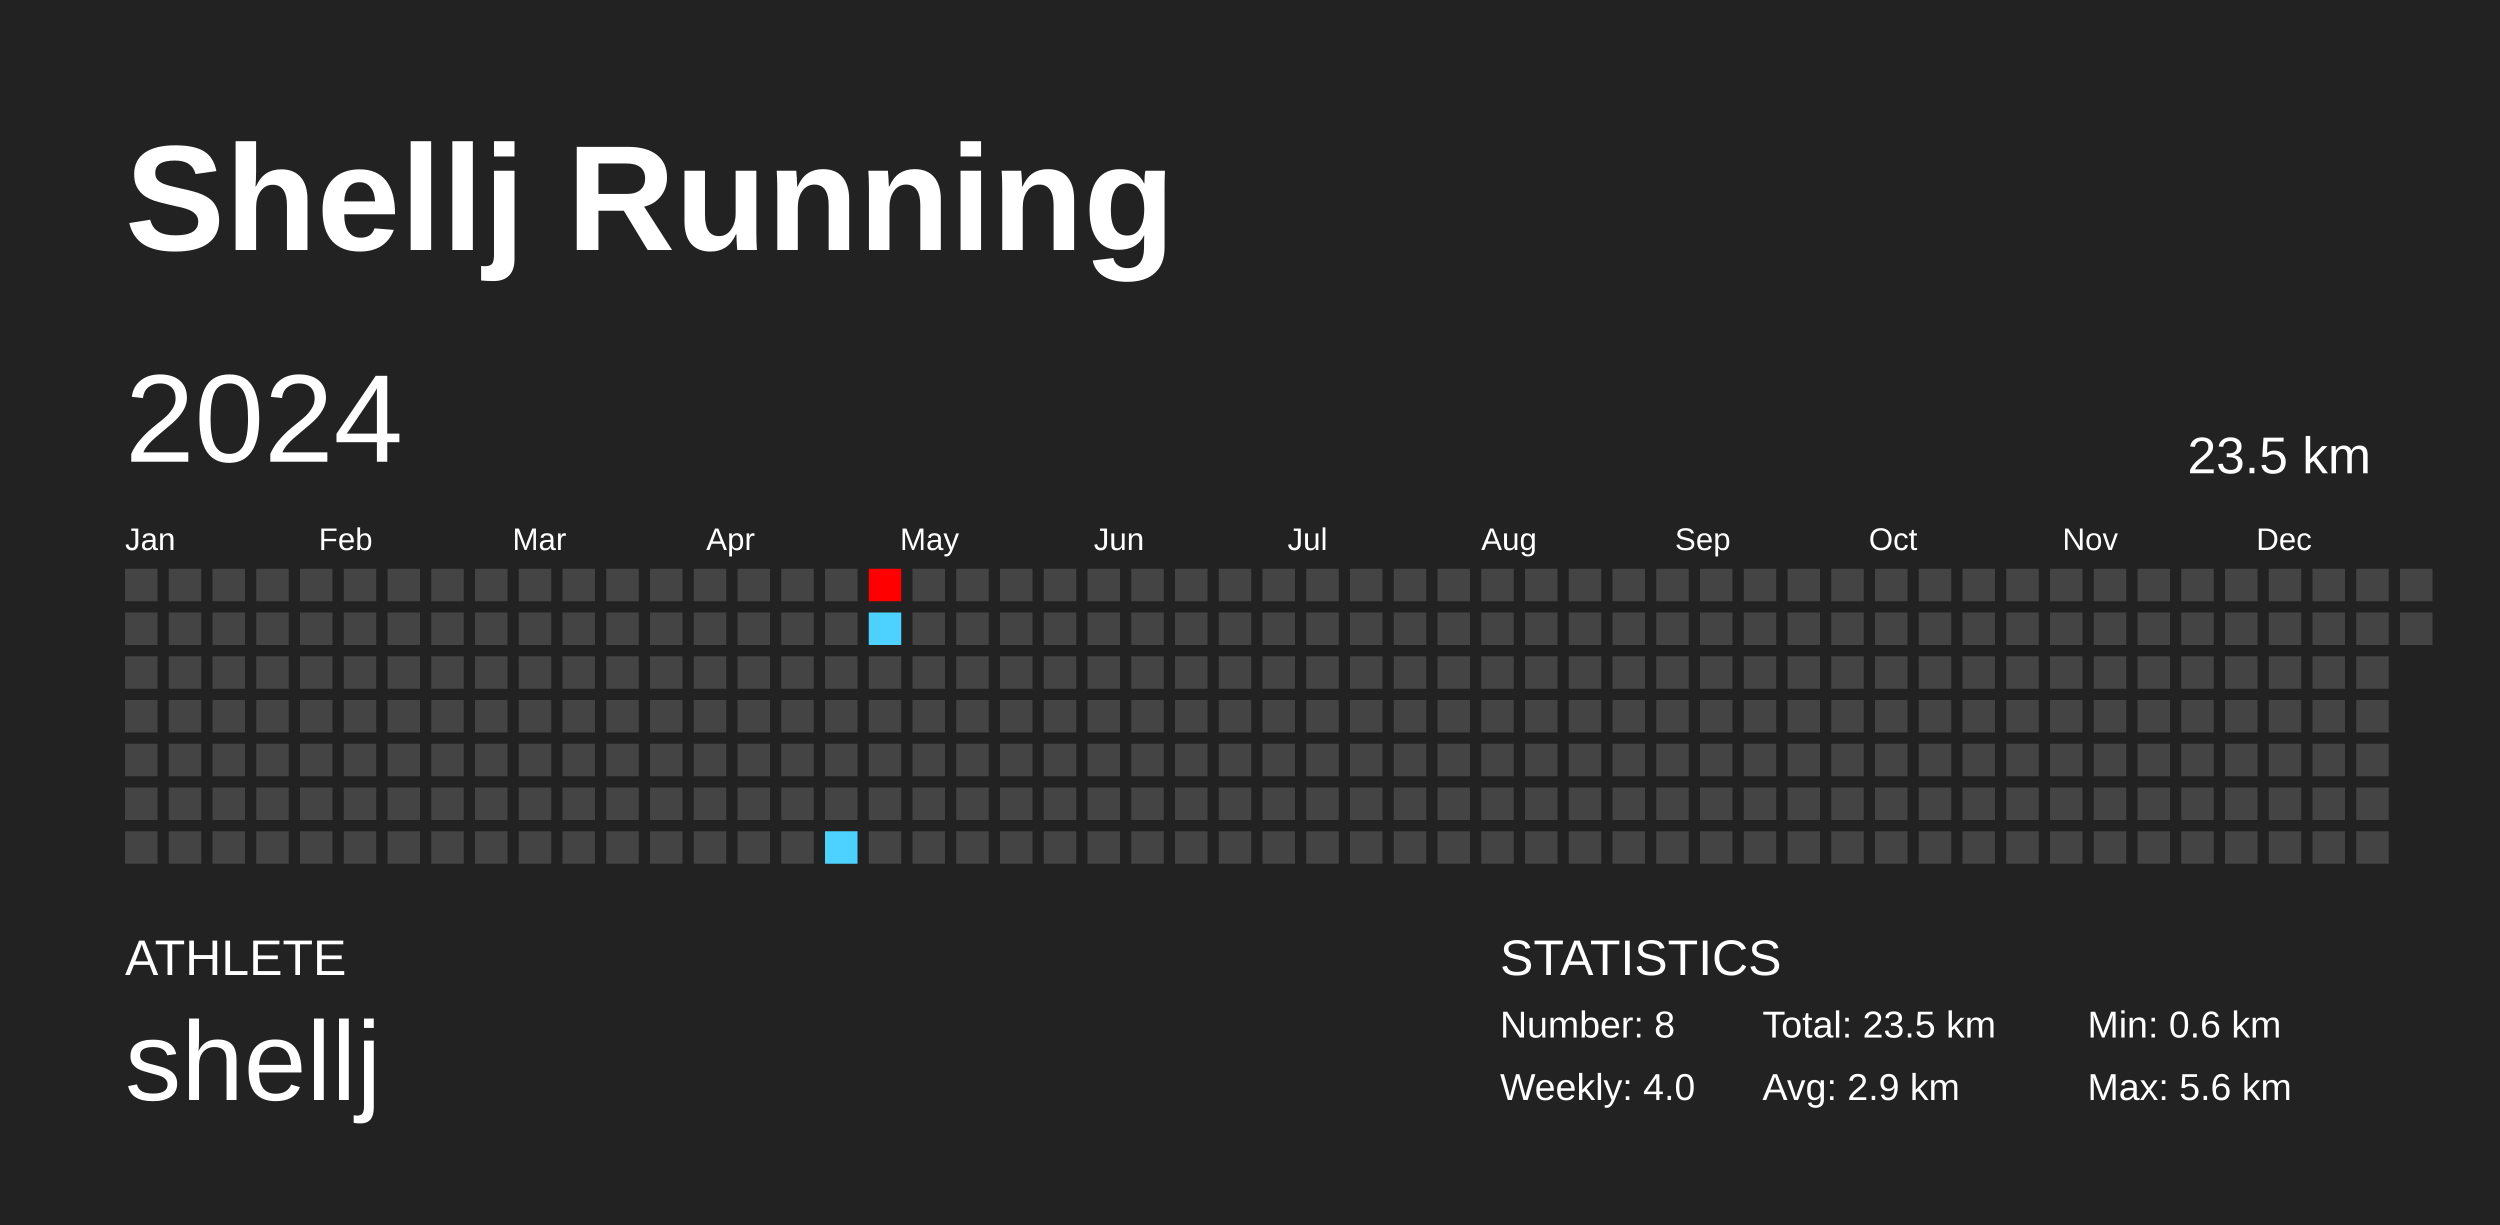
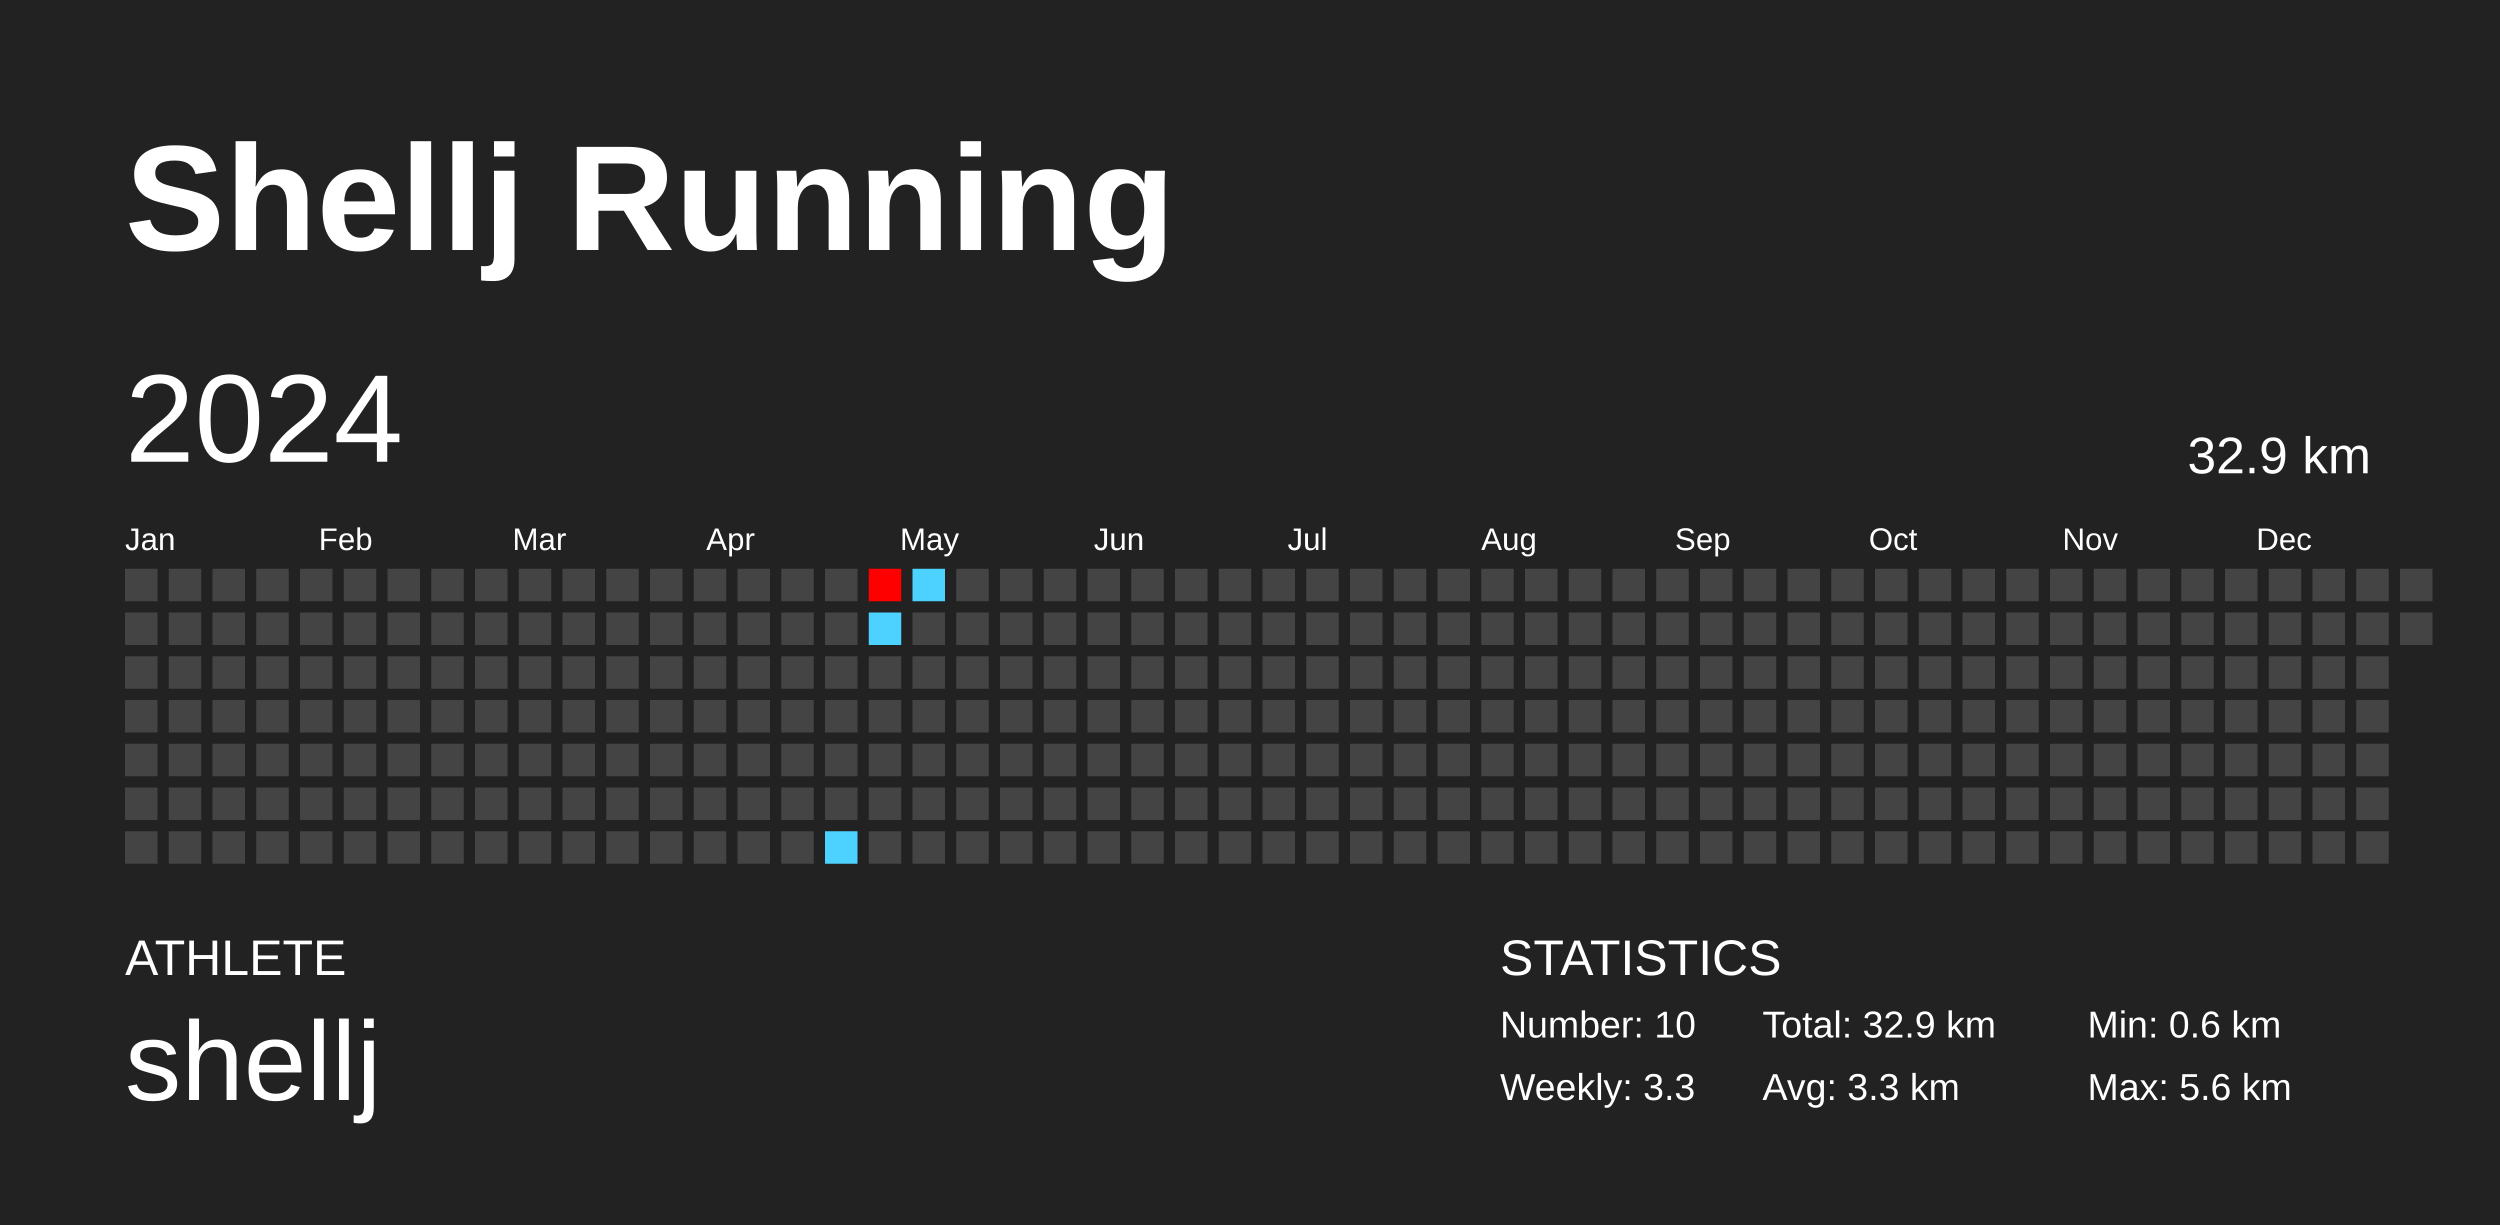
<svg xmlns="http://www.w3.org/2000/svg" baseProfile="full" height="98mm" version="1.1" viewBox="0,0,200,98" width="200mm">
  <defs />
  <rect fill="#222222" height="98" width="200" x="0" y="0" />
  <text fill="#FFFFFF" style="font-size:12px; font-family:Arial; font-weight:bold;" x="10" y="20">Shellj Running</text>
  <text fill="#FFFFFF" style="font-size:4px; font-family:Arial" x="10" y="78">ATHLETE</text>
  <text fill="#FFFFFF" style="font-size:9px; font-family:Arial" x="10" y="88">shellj</text>
  <text fill="#FFFFFF" style="font-size:4px; font-family:Arial" x="120" y="78">STATISTICS</text>
-   <text fill="#FFFFFF" style="font-size:3px; font-family:Arial" x="120" y="83">Number: 8</text>
-   <text fill="#FFFFFF" style="font-size:3px; font-family:Arial" x="120" y="88">Weekly: 4.0</text>
-   <text fill="#FFFFFF" style="font-size:3px; font-family:Arial" x="141" y="83">Total: 23.5 km</text>
-   <text fill="#FFFFFF" style="font-size:3px; font-family:Arial" x="141" y="88">Avg: 2.9 km</text>
+   <text fill="#FFFFFF" style="font-size:3px; font-family:Arial" x="120" y="83">Number: 10</text>
+   <text fill="#FFFFFF" style="font-size:3px; font-family:Arial" x="120" y="88">Weekly: 3.3</text>
+   <text fill="#FFFFFF" style="font-size:3px; font-family:Arial" x="141" y="83">Total: 32.9 km</text>
+   <text fill="#FFFFFF" style="font-size:3px; font-family:Arial" x="141" y="88">Avg: 3.3 km</text>
  <text fill="#FFFFFF" style="font-size:3px; font-family:Arial" x="167" y="83">Min: 0.6 km</text>
  <text fill="#FFFFFF" style="font-size:3px; font-family:Arial" x="167" y="88">Max: 5.6 km</text>
  <text dominant-baseline="hanging" fill="#FFFFFF" style="font-size:10.0px; font-family:Arial;" x="10" y="30">2024</text>
-   <text dominant-baseline="hanging" fill="#FFFFFF" style="font-size:4.125px; font-family:Arial;" x="175" y="35">23.5 km</text>
+   <text dominant-baseline="hanging" fill="#FFFFFF" style="font-size:4.125px; font-family:Arial;" x="175" y="35">32.9 km</text>
  <text fill="#FFFFFF" style="font-size:2.5px; font-family:Arial" x="10.0" y="44">Jan</text>
  <text fill="#FFFFFF" style="font-size:2.5px; font-family:Arial" x="25.5" y="44">Feb</text>
  <text fill="#FFFFFF" style="font-size:2.5px; font-family:Arial" x="41.0" y="44">Mar</text>
  <text fill="#FFFFFF" style="font-size:2.5px; font-family:Arial" x="56.5" y="44">Apr</text>
  <text fill="#FFFFFF" style="font-size:2.5px; font-family:Arial" x="72.0" y="44">May</text>
  <text fill="#FFFFFF" style="font-size:2.5px; font-family:Arial" x="87.5" y="44">Jun</text>
  <text fill="#FFFFFF" style="font-size:2.5px; font-family:Arial" x="103.0" y="44">Jul</text>
  <text fill="#FFFFFF" style="font-size:2.5px; font-family:Arial" x="118.5" y="44">Aug</text>
  <text fill="#FFFFFF" style="font-size:2.5px; font-family:Arial" x="134.0" y="44">Sep</text>
  <text fill="#FFFFFF" style="font-size:2.5px; font-family:Arial" x="149.5" y="44">Oct</text>
  <text fill="#FFFFFF" style="font-size:2.5px; font-family:Arial" x="165.0" y="44">Nov</text>
  <text fill="#FFFFFF" style="font-size:2.5px; font-family:Arial" x="180.5" y="44">Dec</text>
  <rect fill="#444444" height="2.6" width="2.6" x="10.0" y="45.5" />
  <rect fill="#444444" height="2.6" width="2.6" x="10.0" y="49.0" />
  <rect fill="#444444" height="2.6" width="2.6" x="10.0" y="52.5" />
  <rect fill="#444444" height="2.6" width="2.6" x="10.0" y="56.0" />
  <rect fill="#444444" height="2.6" width="2.6" x="10.0" y="59.5" />
  <rect fill="#444444" height="2.6" width="2.6" x="10.0" y="63.0" />
  <rect fill="#444444" height="2.6" width="2.6" x="10.0" y="66.5" />
  <rect fill="#444444" height="2.6" width="2.6" x="13.5" y="45.5" />
  <rect fill="#444444" height="2.6" width="2.6" x="13.5" y="49.0" />
  <rect fill="#444444" height="2.6" width="2.6" x="13.5" y="52.5" />
  <rect fill="#444444" height="2.6" width="2.6" x="13.5" y="56.0" />
  <rect fill="#444444" height="2.6" width="2.6" x="13.5" y="59.5" />
  <rect fill="#444444" height="2.6" width="2.6" x="13.5" y="63.0" />
  <rect fill="#444444" height="2.6" width="2.6" x="13.5" y="66.5" />
  <rect fill="#444444" height="2.6" width="2.6" x="17.0" y="45.5" />
  <rect fill="#444444" height="2.6" width="2.6" x="17.0" y="49.0" />
  <rect fill="#444444" height="2.6" width="2.6" x="17.0" y="52.5" />
  <rect fill="#444444" height="2.6" width="2.6" x="17.0" y="56.0" />
  <rect fill="#444444" height="2.6" width="2.6" x="17.0" y="59.5" />
  <rect fill="#444444" height="2.6" width="2.6" x="17.0" y="63.0" />
  <rect fill="#444444" height="2.6" width="2.6" x="17.0" y="66.5" />
  <rect fill="#444444" height="2.6" width="2.6" x="20.5" y="45.5" />
  <rect fill="#444444" height="2.6" width="2.6" x="20.5" y="49.0" />
  <rect fill="#444444" height="2.6" width="2.6" x="20.5" y="52.5" />
  <rect fill="#444444" height="2.6" width="2.6" x="20.5" y="56.0" />
  <rect fill="#444444" height="2.6" width="2.6" x="20.5" y="59.5" />
  <rect fill="#444444" height="2.6" width="2.6" x="20.5" y="63.0" />
  <rect fill="#444444" height="2.6" width="2.6" x="20.5" y="66.5" />
  <rect fill="#444444" height="2.6" width="2.6" x="24.0" y="45.5" />
  <rect fill="#444444" height="2.6" width="2.6" x="24.0" y="49.0" />
  <rect fill="#444444" height="2.6" width="2.6" x="24.0" y="52.5" />
  <rect fill="#444444" height="2.6" width="2.6" x="24.0" y="56.0" />
  <rect fill="#444444" height="2.6" width="2.6" x="24.0" y="59.5" />
  <rect fill="#444444" height="2.6" width="2.6" x="24.0" y="63.0" />
  <rect fill="#444444" height="2.6" width="2.6" x="24.0" y="66.5" />
  <rect fill="#444444" height="2.6" width="2.6" x="27.5" y="45.5" />
  <rect fill="#444444" height="2.6" width="2.6" x="27.5" y="49.0" />
  <rect fill="#444444" height="2.6" width="2.6" x="27.5" y="52.5" />
  <rect fill="#444444" height="2.6" width="2.6" x="27.5" y="56.0" />
  <rect fill="#444444" height="2.6" width="2.6" x="27.5" y="59.5" />
  <rect fill="#444444" height="2.6" width="2.6" x="27.5" y="63.0" />
  <rect fill="#444444" height="2.6" width="2.6" x="27.5" y="66.5" />
  <rect fill="#444444" height="2.6" width="2.6" x="31.0" y="45.5" />
  <rect fill="#444444" height="2.6" width="2.6" x="31.0" y="49.0" />
  <rect fill="#444444" height="2.6" width="2.6" x="31.0" y="52.5" />
  <rect fill="#444444" height="2.6" width="2.6" x="31.0" y="56.0" />
  <rect fill="#444444" height="2.6" width="2.6" x="31.0" y="59.5" />
  <rect fill="#444444" height="2.6" width="2.6" x="31.0" y="63.0" />
  <rect fill="#444444" height="2.6" width="2.6" x="31.0" y="66.5" />
  <rect fill="#444444" height="2.6" width="2.6" x="34.5" y="45.5" />
  <rect fill="#444444" height="2.6" width="2.6" x="34.5" y="49.0" />
  <rect fill="#444444" height="2.6" width="2.6" x="34.5" y="52.5" />
  <rect fill="#444444" height="2.6" width="2.6" x="34.5" y="56.0" />
  <rect fill="#444444" height="2.6" width="2.6" x="34.5" y="59.5" />
  <rect fill="#444444" height="2.6" width="2.6" x="34.5" y="63.0" />
  <rect fill="#444444" height="2.6" width="2.6" x="34.5" y="66.5" />
  <rect fill="#444444" height="2.6" width="2.6" x="38.0" y="45.5" />
  <rect fill="#444444" height="2.6" width="2.6" x="38.0" y="49.0" />
  <rect fill="#444444" height="2.6" width="2.6" x="38.0" y="52.5" />
  <rect fill="#444444" height="2.6" width="2.6" x="38.0" y="56.0" />
  <rect fill="#444444" height="2.6" width="2.6" x="38.0" y="59.5" />
  <rect fill="#444444" height="2.6" width="2.6" x="38.0" y="63.0" />
  <rect fill="#444444" height="2.6" width="2.6" x="38.0" y="66.5" />
  <rect fill="#444444" height="2.6" width="2.6" x="41.5" y="45.5" />
  <rect fill="#444444" height="2.6" width="2.6" x="41.5" y="49.0" />
  <rect fill="#444444" height="2.6" width="2.6" x="41.5" y="52.5" />
  <rect fill="#444444" height="2.6" width="2.6" x="41.5" y="56.0" />
  <rect fill="#444444" height="2.6" width="2.6" x="41.5" y="59.5" />
  <rect fill="#444444" height="2.6" width="2.6" x="41.5" y="63.0" />
  <rect fill="#444444" height="2.6" width="2.6" x="41.5" y="66.5" />
  <rect fill="#444444" height="2.6" width="2.6" x="45.0" y="45.5" />
  <rect fill="#444444" height="2.6" width="2.6" x="45.0" y="49.0" />
  <rect fill="#444444" height="2.6" width="2.6" x="45.0" y="52.5" />
  <rect fill="#444444" height="2.6" width="2.6" x="45.0" y="56.0" />
  <rect fill="#444444" height="2.6" width="2.6" x="45.0" y="59.5" />
  <rect fill="#444444" height="2.6" width="2.6" x="45.0" y="63.0" />
  <rect fill="#444444" height="2.6" width="2.6" x="45.0" y="66.5" />
  <rect fill="#444444" height="2.6" width="2.6" x="48.5" y="45.5" />
  <rect fill="#444444" height="2.6" width="2.6" x="48.5" y="49.0" />
  <rect fill="#444444" height="2.6" width="2.6" x="48.5" y="52.5" />
  <rect fill="#444444" height="2.6" width="2.6" x="48.5" y="56.0" />
  <rect fill="#444444" height="2.6" width="2.6" x="48.5" y="59.5" />
  <rect fill="#444444" height="2.6" width="2.6" x="48.5" y="63.0" />
  <rect fill="#444444" height="2.6" width="2.6" x="48.5" y="66.5" />
  <rect fill="#444444" height="2.6" width="2.6" x="52.0" y="45.5" />
  <rect fill="#444444" height="2.6" width="2.6" x="52.0" y="49.0" />
  <rect fill="#444444" height="2.6" width="2.6" x="52.0" y="52.5" />
  <rect fill="#444444" height="2.6" width="2.6" x="52.0" y="56.0" />
  <rect fill="#444444" height="2.6" width="2.6" x="52.0" y="59.5" />
  <rect fill="#444444" height="2.6" width="2.6" x="52.0" y="63.0" />
  <rect fill="#444444" height="2.6" width="2.6" x="52.0" y="66.5" />
  <rect fill="#444444" height="2.6" width="2.6" x="55.5" y="45.5" />
  <rect fill="#444444" height="2.6" width="2.6" x="55.5" y="49.0" />
  <rect fill="#444444" height="2.6" width="2.6" x="55.5" y="52.5" />
  <rect fill="#444444" height="2.6" width="2.6" x="55.5" y="56.0" />
  <rect fill="#444444" height="2.6" width="2.6" x="55.5" y="59.5" />
  <rect fill="#444444" height="2.6" width="2.6" x="55.5" y="63.0" />
  <rect fill="#444444" height="2.6" width="2.6" x="55.5" y="66.5" />
  <rect fill="#444444" height="2.6" width="2.6" x="59.0" y="45.5" />
  <rect fill="#444444" height="2.6" width="2.6" x="59.0" y="49.0" />
  <rect fill="#444444" height="2.6" width="2.6" x="59.0" y="52.5" />
  <rect fill="#444444" height="2.6" width="2.6" x="59.0" y="56.0" />
  <rect fill="#444444" height="2.6" width="2.6" x="59.0" y="59.5" />
  <rect fill="#444444" height="2.6" width="2.6" x="59.0" y="63.0" />
  <rect fill="#444444" height="2.6" width="2.6" x="59.0" y="66.5" />
  <rect fill="#444444" height="2.6" width="2.6" x="62.5" y="45.5" />
  <rect fill="#444444" height="2.6" width="2.6" x="62.5" y="49.0" />
  <rect fill="#444444" height="2.6" width="2.6" x="62.5" y="52.5" />
  <rect fill="#444444" height="2.6" width="2.6" x="62.5" y="56.0" />
  <rect fill="#444444" height="2.6" width="2.6" x="62.5" y="59.5" />
  <rect fill="#444444" height="2.6" width="2.6" x="62.5" y="63.0" />
  <rect fill="#444444" height="2.6" width="2.6" x="62.5" y="66.5" />
  <rect fill="#444444" height="2.6" width="2.6" x="66.0" y="45.5" />
  <rect fill="#444444" height="2.6" width="2.6" x="66.0" y="49.0" />
  <rect fill="#444444" height="2.6" width="2.6" x="66.0" y="52.5" />
  <rect fill="#444444" height="2.6" width="2.6" x="66.0" y="56.0" />
  <rect fill="#444444" height="2.6" width="2.6" x="66.0" y="59.5" />
  <rect fill="#444444" height="2.6" width="2.6" x="66.0" y="63.0" />
  <rect fill="#4dd2ff" height="2.6" width="2.6" x="66.0" y="66.5" />
  <rect fill="#ff0000" height="2.6" width="2.6" x="69.5" y="45.5" />
  <rect fill="#4dd2ff" height="2.6" width="2.6" x="69.5" y="49.0" />
  <rect fill="#444444" height="2.6" width="2.6" x="69.5" y="52.5" />
  <rect fill="#444444" height="2.6" width="2.6" x="69.5" y="56.0" />
  <rect fill="#444444" height="2.6" width="2.6" x="69.5" y="59.5" />
  <rect fill="#444444" height="2.6" width="2.6" x="69.5" y="63.0" />
  <rect fill="#444444" height="2.6" width="2.6" x="69.5" y="66.5" />
-   <rect fill="#444444" height="2.6" width="2.6" x="73.0" y="45.5" />
+   <rect fill="#4dd2ff" height="2.6" width="2.6" x="73.0" y="45.5" />
  <rect fill="#444444" height="2.6" width="2.6" x="73.0" y="49.0" />
  <rect fill="#444444" height="2.6" width="2.6" x="73.0" y="52.5" />
  <rect fill="#444444" height="2.6" width="2.6" x="73.0" y="56.0" />
  <rect fill="#444444" height="2.6" width="2.6" x="73.0" y="59.5" />
  <rect fill="#444444" height="2.6" width="2.6" x="73.0" y="63.0" />
  <rect fill="#444444" height="2.6" width="2.6" x="73.0" y="66.5" />
  <rect fill="#444444" height="2.6" width="2.6" x="76.5" y="45.5" />
  <rect fill="#444444" height="2.6" width="2.6" x="76.5" y="49.0" />
  <rect fill="#444444" height="2.6" width="2.6" x="76.5" y="52.5" />
  <rect fill="#444444" height="2.6" width="2.6" x="76.5" y="56.0" />
  <rect fill="#444444" height="2.6" width="2.6" x="76.5" y="59.5" />
  <rect fill="#444444" height="2.6" width="2.6" x="76.5" y="63.0" />
  <rect fill="#444444" height="2.6" width="2.6" x="76.5" y="66.5" />
  <rect fill="#444444" height="2.6" width="2.6" x="80.0" y="45.5" />
  <rect fill="#444444" height="2.6" width="2.6" x="80.0" y="49.0" />
  <rect fill="#444444" height="2.6" width="2.6" x="80.0" y="52.5" />
  <rect fill="#444444" height="2.6" width="2.6" x="80.0" y="56.0" />
  <rect fill="#444444" height="2.6" width="2.6" x="80.0" y="59.5" />
  <rect fill="#444444" height="2.6" width="2.6" x="80.0" y="63.0" />
  <rect fill="#444444" height="2.6" width="2.6" x="80.0" y="66.5" />
  <rect fill="#444444" height="2.6" width="2.6" x="83.5" y="45.5" />
  <rect fill="#444444" height="2.6" width="2.6" x="83.5" y="49.0" />
  <rect fill="#444444" height="2.6" width="2.6" x="83.5" y="52.5" />
  <rect fill="#444444" height="2.6" width="2.6" x="83.5" y="56.0" />
  <rect fill="#444444" height="2.6" width="2.6" x="83.5" y="59.5" />
  <rect fill="#444444" height="2.6" width="2.6" x="83.5" y="63.0" />
  <rect fill="#444444" height="2.6" width="2.6" x="83.5" y="66.5" />
  <rect fill="#444444" height="2.6" width="2.6" x="87.0" y="45.5" />
  <rect fill="#444444" height="2.6" width="2.6" x="87.0" y="49.0" />
  <rect fill="#444444" height="2.6" width="2.6" x="87.0" y="52.5" />
  <rect fill="#444444" height="2.6" width="2.6" x="87.0" y="56.0" />
  <rect fill="#444444" height="2.6" width="2.6" x="87.0" y="59.5" />
  <rect fill="#444444" height="2.6" width="2.6" x="87.0" y="63.0" />
  <rect fill="#444444" height="2.6" width="2.6" x="87.0" y="66.5" />
  <rect fill="#444444" height="2.6" width="2.6" x="90.5" y="45.5" />
  <rect fill="#444444" height="2.6" width="2.6" x="90.5" y="49.0" />
  <rect fill="#444444" height="2.6" width="2.6" x="90.5" y="52.5" />
  <rect fill="#444444" height="2.6" width="2.6" x="90.5" y="56.0" />
  <rect fill="#444444" height="2.6" width="2.6" x="90.5" y="59.5" />
  <rect fill="#444444" height="2.6" width="2.6" x="90.5" y="63.0" />
  <rect fill="#444444" height="2.6" width="2.6" x="90.5" y="66.5" />
  <rect fill="#444444" height="2.6" width="2.6" x="94.0" y="45.5" />
  <rect fill="#444444" height="2.6" width="2.6" x="94.0" y="49.0" />
  <rect fill="#444444" height="2.6" width="2.6" x="94.0" y="52.5" />
  <rect fill="#444444" height="2.6" width="2.6" x="94.0" y="56.0" />
  <rect fill="#444444" height="2.6" width="2.6" x="94.0" y="59.5" />
  <rect fill="#444444" height="2.6" width="2.6" x="94.0" y="63.0" />
  <rect fill="#444444" height="2.6" width="2.6" x="94.0" y="66.5" />
  <rect fill="#444444" height="2.6" width="2.6" x="97.5" y="45.5" />
  <rect fill="#444444" height="2.6" width="2.6" x="97.5" y="49.0" />
  <rect fill="#444444" height="2.6" width="2.6" x="97.5" y="52.5" />
  <rect fill="#444444" height="2.6" width="2.6" x="97.5" y="56.0" />
  <rect fill="#444444" height="2.6" width="2.6" x="97.5" y="59.5" />
  <rect fill="#444444" height="2.6" width="2.6" x="97.5" y="63.0" />
  <rect fill="#444444" height="2.6" width="2.6" x="97.5" y="66.5" />
  <rect fill="#444444" height="2.6" width="2.6" x="101.0" y="45.5" />
  <rect fill="#444444" height="2.6" width="2.6" x="101.0" y="49.0" />
  <rect fill="#444444" height="2.6" width="2.6" x="101.0" y="52.5" />
  <rect fill="#444444" height="2.6" width="2.6" x="101.0" y="56.0" />
  <rect fill="#444444" height="2.6" width="2.6" x="101.0" y="59.5" />
  <rect fill="#444444" height="2.6" width="2.6" x="101.0" y="63.0" />
  <rect fill="#444444" height="2.6" width="2.6" x="101.0" y="66.5" />
  <rect fill="#444444" height="2.6" width="2.6" x="104.5" y="45.5" />
  <rect fill="#444444" height="2.6" width="2.6" x="104.5" y="49.0" />
  <rect fill="#444444" height="2.6" width="2.6" x="104.5" y="52.5" />
  <rect fill="#444444" height="2.6" width="2.6" x="104.5" y="56.0" />
  <rect fill="#444444" height="2.6" width="2.6" x="104.5" y="59.5" />
  <rect fill="#444444" height="2.6" width="2.6" x="104.5" y="63.0" />
  <rect fill="#444444" height="2.6" width="2.6" x="104.5" y="66.5" />
  <rect fill="#444444" height="2.6" width="2.6" x="108.0" y="45.5" />
  <rect fill="#444444" height="2.6" width="2.6" x="108.0" y="49.0" />
  <rect fill="#444444" height="2.6" width="2.6" x="108.0" y="52.5" />
  <rect fill="#444444" height="2.6" width="2.6" x="108.0" y="56.0" />
  <rect fill="#444444" height="2.6" width="2.6" x="108.0" y="59.5" />
  <rect fill="#444444" height="2.6" width="2.6" x="108.0" y="63.0" />
  <rect fill="#444444" height="2.6" width="2.6" x="108.0" y="66.5" />
  <rect fill="#444444" height="2.6" width="2.6" x="111.5" y="45.5" />
  <rect fill="#444444" height="2.6" width="2.6" x="111.5" y="49.0" />
  <rect fill="#444444" height="2.6" width="2.6" x="111.5" y="52.5" />
  <rect fill="#444444" height="2.6" width="2.6" x="111.5" y="56.0" />
  <rect fill="#444444" height="2.6" width="2.6" x="111.5" y="59.5" />
  <rect fill="#444444" height="2.6" width="2.6" x="111.5" y="63.0" />
  <rect fill="#444444" height="2.6" width="2.6" x="111.5" y="66.5" />
  <rect fill="#444444" height="2.6" width="2.6" x="115.0" y="45.5" />
  <rect fill="#444444" height="2.6" width="2.6" x="115.0" y="49.0" />
  <rect fill="#444444" height="2.6" width="2.6" x="115.0" y="52.5" />
  <rect fill="#444444" height="2.6" width="2.6" x="115.0" y="56.0" />
  <rect fill="#444444" height="2.6" width="2.6" x="115.0" y="59.5" />
  <rect fill="#444444" height="2.6" width="2.6" x="115.0" y="63.0" />
  <rect fill="#444444" height="2.6" width="2.6" x="115.0" y="66.5" />
  <rect fill="#444444" height="2.6" width="2.6" x="118.5" y="45.5" />
  <rect fill="#444444" height="2.6" width="2.6" x="118.5" y="49.0" />
  <rect fill="#444444" height="2.6" width="2.6" x="118.5" y="52.5" />
  <rect fill="#444444" height="2.6" width="2.6" x="118.5" y="56.0" />
  <rect fill="#444444" height="2.6" width="2.6" x="118.5" y="59.5" />
  <rect fill="#444444" height="2.6" width="2.6" x="118.5" y="63.0" />
  <rect fill="#444444" height="2.6" width="2.6" x="118.5" y="66.5" />
  <rect fill="#444444" height="2.6" width="2.6" x="122.0" y="45.5" />
  <rect fill="#444444" height="2.6" width="2.6" x="122.0" y="49.0" />
  <rect fill="#444444" height="2.6" width="2.6" x="122.0" y="52.5" />
  <rect fill="#444444" height="2.6" width="2.6" x="122.0" y="56.0" />
  <rect fill="#444444" height="2.6" width="2.6" x="122.0" y="59.5" />
  <rect fill="#444444" height="2.6" width="2.6" x="122.0" y="63.0" />
  <rect fill="#444444" height="2.6" width="2.6" x="122.0" y="66.5" />
  <rect fill="#444444" height="2.6" width="2.6" x="125.5" y="45.5" />
  <rect fill="#444444" height="2.6" width="2.6" x="125.5" y="49.0" />
  <rect fill="#444444" height="2.6" width="2.6" x="125.5" y="52.5" />
  <rect fill="#444444" height="2.6" width="2.6" x="125.5" y="56.0" />
  <rect fill="#444444" height="2.6" width="2.6" x="125.5" y="59.5" />
  <rect fill="#444444" height="2.6" width="2.6" x="125.5" y="63.0" />
  <rect fill="#444444" height="2.6" width="2.6" x="125.5" y="66.5" />
  <rect fill="#444444" height="2.6" width="2.6" x="129.0" y="45.5" />
  <rect fill="#444444" height="2.6" width="2.6" x="129.0" y="49.0" />
  <rect fill="#444444" height="2.6" width="2.6" x="129.0" y="52.5" />
  <rect fill="#444444" height="2.6" width="2.6" x="129.0" y="56.0" />
  <rect fill="#444444" height="2.6" width="2.6" x="129.0" y="59.5" />
  <rect fill="#444444" height="2.6" width="2.6" x="129.0" y="63.0" />
  <rect fill="#444444" height="2.6" width="2.6" x="129.0" y="66.5" />
  <rect fill="#444444" height="2.6" width="2.6" x="132.5" y="45.5" />
  <rect fill="#444444" height="2.6" width="2.6" x="132.5" y="49.0" />
  <rect fill="#444444" height="2.6" width="2.6" x="132.5" y="52.5" />
  <rect fill="#444444" height="2.6" width="2.6" x="132.5" y="56.0" />
  <rect fill="#444444" height="2.6" width="2.6" x="132.5" y="59.5" />
  <rect fill="#444444" height="2.6" width="2.6" x="132.5" y="63.0" />
  <rect fill="#444444" height="2.6" width="2.6" x="132.5" y="66.5" />
  <rect fill="#444444" height="2.6" width="2.6" x="136.0" y="45.5" />
  <rect fill="#444444" height="2.6" width="2.6" x="136.0" y="49.0" />
  <rect fill="#444444" height="2.6" width="2.6" x="136.0" y="52.5" />
  <rect fill="#444444" height="2.6" width="2.6" x="136.0" y="56.0" />
  <rect fill="#444444" height="2.6" width="2.6" x="136.0" y="59.5" />
  <rect fill="#444444" height="2.6" width="2.6" x="136.0" y="63.0" />
  <rect fill="#444444" height="2.6" width="2.6" x="136.0" y="66.5" />
  <rect fill="#444444" height="2.6" width="2.6" x="139.5" y="45.5" />
  <rect fill="#444444" height="2.6" width="2.6" x="139.5" y="49.0" />
  <rect fill="#444444" height="2.6" width="2.6" x="139.5" y="52.5" />
  <rect fill="#444444" height="2.6" width="2.6" x="139.5" y="56.0" />
  <rect fill="#444444" height="2.6" width="2.6" x="139.5" y="59.5" />
  <rect fill="#444444" height="2.6" width="2.6" x="139.5" y="63.0" />
  <rect fill="#444444" height="2.6" width="2.6" x="139.5" y="66.5" />
  <rect fill="#444444" height="2.6" width="2.6" x="143.0" y="45.5" />
  <rect fill="#444444" height="2.6" width="2.6" x="143.0" y="49.0" />
  <rect fill="#444444" height="2.6" width="2.6" x="143.0" y="52.5" />
  <rect fill="#444444" height="2.6" width="2.6" x="143.0" y="56.0" />
  <rect fill="#444444" height="2.6" width="2.6" x="143.0" y="59.5" />
  <rect fill="#444444" height="2.6" width="2.6" x="143.0" y="63.0" />
  <rect fill="#444444" height="2.6" width="2.6" x="143.0" y="66.5" />
  <rect fill="#444444" height="2.6" width="2.6" x="146.5" y="45.5" />
  <rect fill="#444444" height="2.6" width="2.6" x="146.5" y="49.0" />
  <rect fill="#444444" height="2.6" width="2.6" x="146.5" y="52.5" />
  <rect fill="#444444" height="2.6" width="2.6" x="146.5" y="56.0" />
  <rect fill="#444444" height="2.6" width="2.6" x="146.5" y="59.5" />
  <rect fill="#444444" height="2.6" width="2.6" x="146.5" y="63.0" />
  <rect fill="#444444" height="2.6" width="2.6" x="146.5" y="66.5" />
  <rect fill="#444444" height="2.6" width="2.6" x="150.0" y="45.5" />
  <rect fill="#444444" height="2.6" width="2.6" x="150.0" y="49.0" />
  <rect fill="#444444" height="2.6" width="2.6" x="150.0" y="52.5" />
  <rect fill="#444444" height="2.6" width="2.6" x="150.0" y="56.0" />
  <rect fill="#444444" height="2.6" width="2.6" x="150.0" y="59.5" />
  <rect fill="#444444" height="2.6" width="2.6" x="150.0" y="63.0" />
  <rect fill="#444444" height="2.6" width="2.6" x="150.0" y="66.5" />
  <rect fill="#444444" height="2.6" width="2.6" x="153.5" y="45.5" />
  <rect fill="#444444" height="2.6" width="2.6" x="153.5" y="49.0" />
  <rect fill="#444444" height="2.6" width="2.6" x="153.5" y="52.5" />
  <rect fill="#444444" height="2.6" width="2.6" x="153.5" y="56.0" />
  <rect fill="#444444" height="2.6" width="2.6" x="153.5" y="59.5" />
  <rect fill="#444444" height="2.6" width="2.6" x="153.5" y="63.0" />
  <rect fill="#444444" height="2.6" width="2.6" x="153.5" y="66.5" />
  <rect fill="#444444" height="2.6" width="2.6" x="157.0" y="45.5" />
  <rect fill="#444444" height="2.6" width="2.6" x="157.0" y="49.0" />
  <rect fill="#444444" height="2.6" width="2.6" x="157.0" y="52.5" />
  <rect fill="#444444" height="2.6" width="2.6" x="157.0" y="56.0" />
  <rect fill="#444444" height="2.6" width="2.6" x="157.0" y="59.5" />
  <rect fill="#444444" height="2.6" width="2.6" x="157.0" y="63.0" />
  <rect fill="#444444" height="2.6" width="2.6" x="157.0" y="66.5" />
  <rect fill="#444444" height="2.6" width="2.6" x="160.5" y="45.5" />
  <rect fill="#444444" height="2.6" width="2.6" x="160.5" y="49.0" />
  <rect fill="#444444" height="2.6" width="2.6" x="160.5" y="52.5" />
  <rect fill="#444444" height="2.6" width="2.6" x="160.5" y="56.0" />
  <rect fill="#444444" height="2.6" width="2.6" x="160.5" y="59.5" />
  <rect fill="#444444" height="2.6" width="2.6" x="160.5" y="63.0" />
  <rect fill="#444444" height="2.6" width="2.6" x="160.5" y="66.5" />
  <rect fill="#444444" height="2.6" width="2.6" x="164.0" y="45.5" />
  <rect fill="#444444" height="2.6" width="2.6" x="164.0" y="49.0" />
  <rect fill="#444444" height="2.6" width="2.6" x="164.0" y="52.5" />
  <rect fill="#444444" height="2.6" width="2.6" x="164.0" y="56.0" />
  <rect fill="#444444" height="2.6" width="2.6" x="164.0" y="59.5" />
  <rect fill="#444444" height="2.6" width="2.6" x="164.0" y="63.0" />
  <rect fill="#444444" height="2.6" width="2.6" x="164.0" y="66.5" />
  <rect fill="#444444" height="2.6" width="2.6" x="167.5" y="45.5" />
  <rect fill="#444444" height="2.6" width="2.6" x="167.5" y="49.0" />
  <rect fill="#444444" height="2.6" width="2.6" x="167.5" y="52.5" />
  <rect fill="#444444" height="2.6" width="2.6" x="167.5" y="56.0" />
  <rect fill="#444444" height="2.6" width="2.6" x="167.5" y="59.5" />
  <rect fill="#444444" height="2.6" width="2.6" x="167.5" y="63.0" />
  <rect fill="#444444" height="2.6" width="2.6" x="167.5" y="66.5" />
  <rect fill="#444444" height="2.6" width="2.6" x="171.0" y="45.5" />
  <rect fill="#444444" height="2.6" width="2.6" x="171.0" y="49.0" />
  <rect fill="#444444" height="2.6" width="2.6" x="171.0" y="52.5" />
  <rect fill="#444444" height="2.6" width="2.6" x="171.0" y="56.0" />
  <rect fill="#444444" height="2.6" width="2.6" x="171.0" y="59.5" />
  <rect fill="#444444" height="2.6" width="2.6" x="171.0" y="63.0" />
  <rect fill="#444444" height="2.6" width="2.6" x="171.0" y="66.5" />
  <rect fill="#444444" height="2.6" width="2.6" x="174.5" y="45.5" />
  <rect fill="#444444" height="2.6" width="2.6" x="174.5" y="49.0" />
  <rect fill="#444444" height="2.6" width="2.6" x="174.5" y="52.5" />
  <rect fill="#444444" height="2.6" width="2.6" x="174.5" y="56.0" />
  <rect fill="#444444" height="2.6" width="2.6" x="174.5" y="59.5" />
  <rect fill="#444444" height="2.6" width="2.6" x="174.5" y="63.0" />
  <rect fill="#444444" height="2.6" width="2.6" x="174.5" y="66.5" />
  <rect fill="#444444" height="2.6" width="2.6" x="178.0" y="45.5" />
  <rect fill="#444444" height="2.6" width="2.6" x="178.0" y="49.0" />
  <rect fill="#444444" height="2.6" width="2.6" x="178.0" y="52.5" />
  <rect fill="#444444" height="2.6" width="2.6" x="178.0" y="56.0" />
  <rect fill="#444444" height="2.6" width="2.6" x="178.0" y="59.5" />
  <rect fill="#444444" height="2.6" width="2.6" x="178.0" y="63.0" />
  <rect fill="#444444" height="2.6" width="2.6" x="178.0" y="66.5" />
  <rect fill="#444444" height="2.6" width="2.6" x="181.5" y="45.5" />
  <rect fill="#444444" height="2.6" width="2.6" x="181.5" y="49.0" />
  <rect fill="#444444" height="2.6" width="2.6" x="181.5" y="52.5" />
  <rect fill="#444444" height="2.6" width="2.6" x="181.5" y="56.0" />
  <rect fill="#444444" height="2.6" width="2.6" x="181.5" y="59.5" />
  <rect fill="#444444" height="2.6" width="2.6" x="181.5" y="63.0" />
  <rect fill="#444444" height="2.6" width="2.6" x="181.5" y="66.5" />
  <rect fill="#444444" height="2.6" width="2.6" x="185.0" y="45.5" />
  <rect fill="#444444" height="2.6" width="2.6" x="185.0" y="49.0" />
  <rect fill="#444444" height="2.6" width="2.6" x="185.0" y="52.5" />
  <rect fill="#444444" height="2.6" width="2.6" x="185.0" y="56.0" />
  <rect fill="#444444" height="2.6" width="2.6" x="185.0" y="59.5" />
  <rect fill="#444444" height="2.6" width="2.6" x="185.0" y="63.0" />
  <rect fill="#444444" height="2.6" width="2.6" x="185.0" y="66.5" />
  <rect fill="#444444" height="2.6" width="2.6" x="188.5" y="45.5" />
  <rect fill="#444444" height="2.6" width="2.6" x="188.5" y="49.0" />
  <rect fill="#444444" height="2.6" width="2.6" x="188.5" y="52.5" />
  <rect fill="#444444" height="2.6" width="2.6" x="188.5" y="56.0" />
  <rect fill="#444444" height="2.6" width="2.6" x="188.5" y="59.5" />
  <rect fill="#444444" height="2.6" width="2.6" x="188.5" y="63.0" />
  <rect fill="#444444" height="2.6" width="2.6" x="188.5" y="66.5" />
  <rect fill="#444444" height="2.6" width="2.6" x="192.0" y="45.5" />
  <rect fill="#444444" height="2.6" width="2.6" x="192.0" y="49.0" />
</svg>
